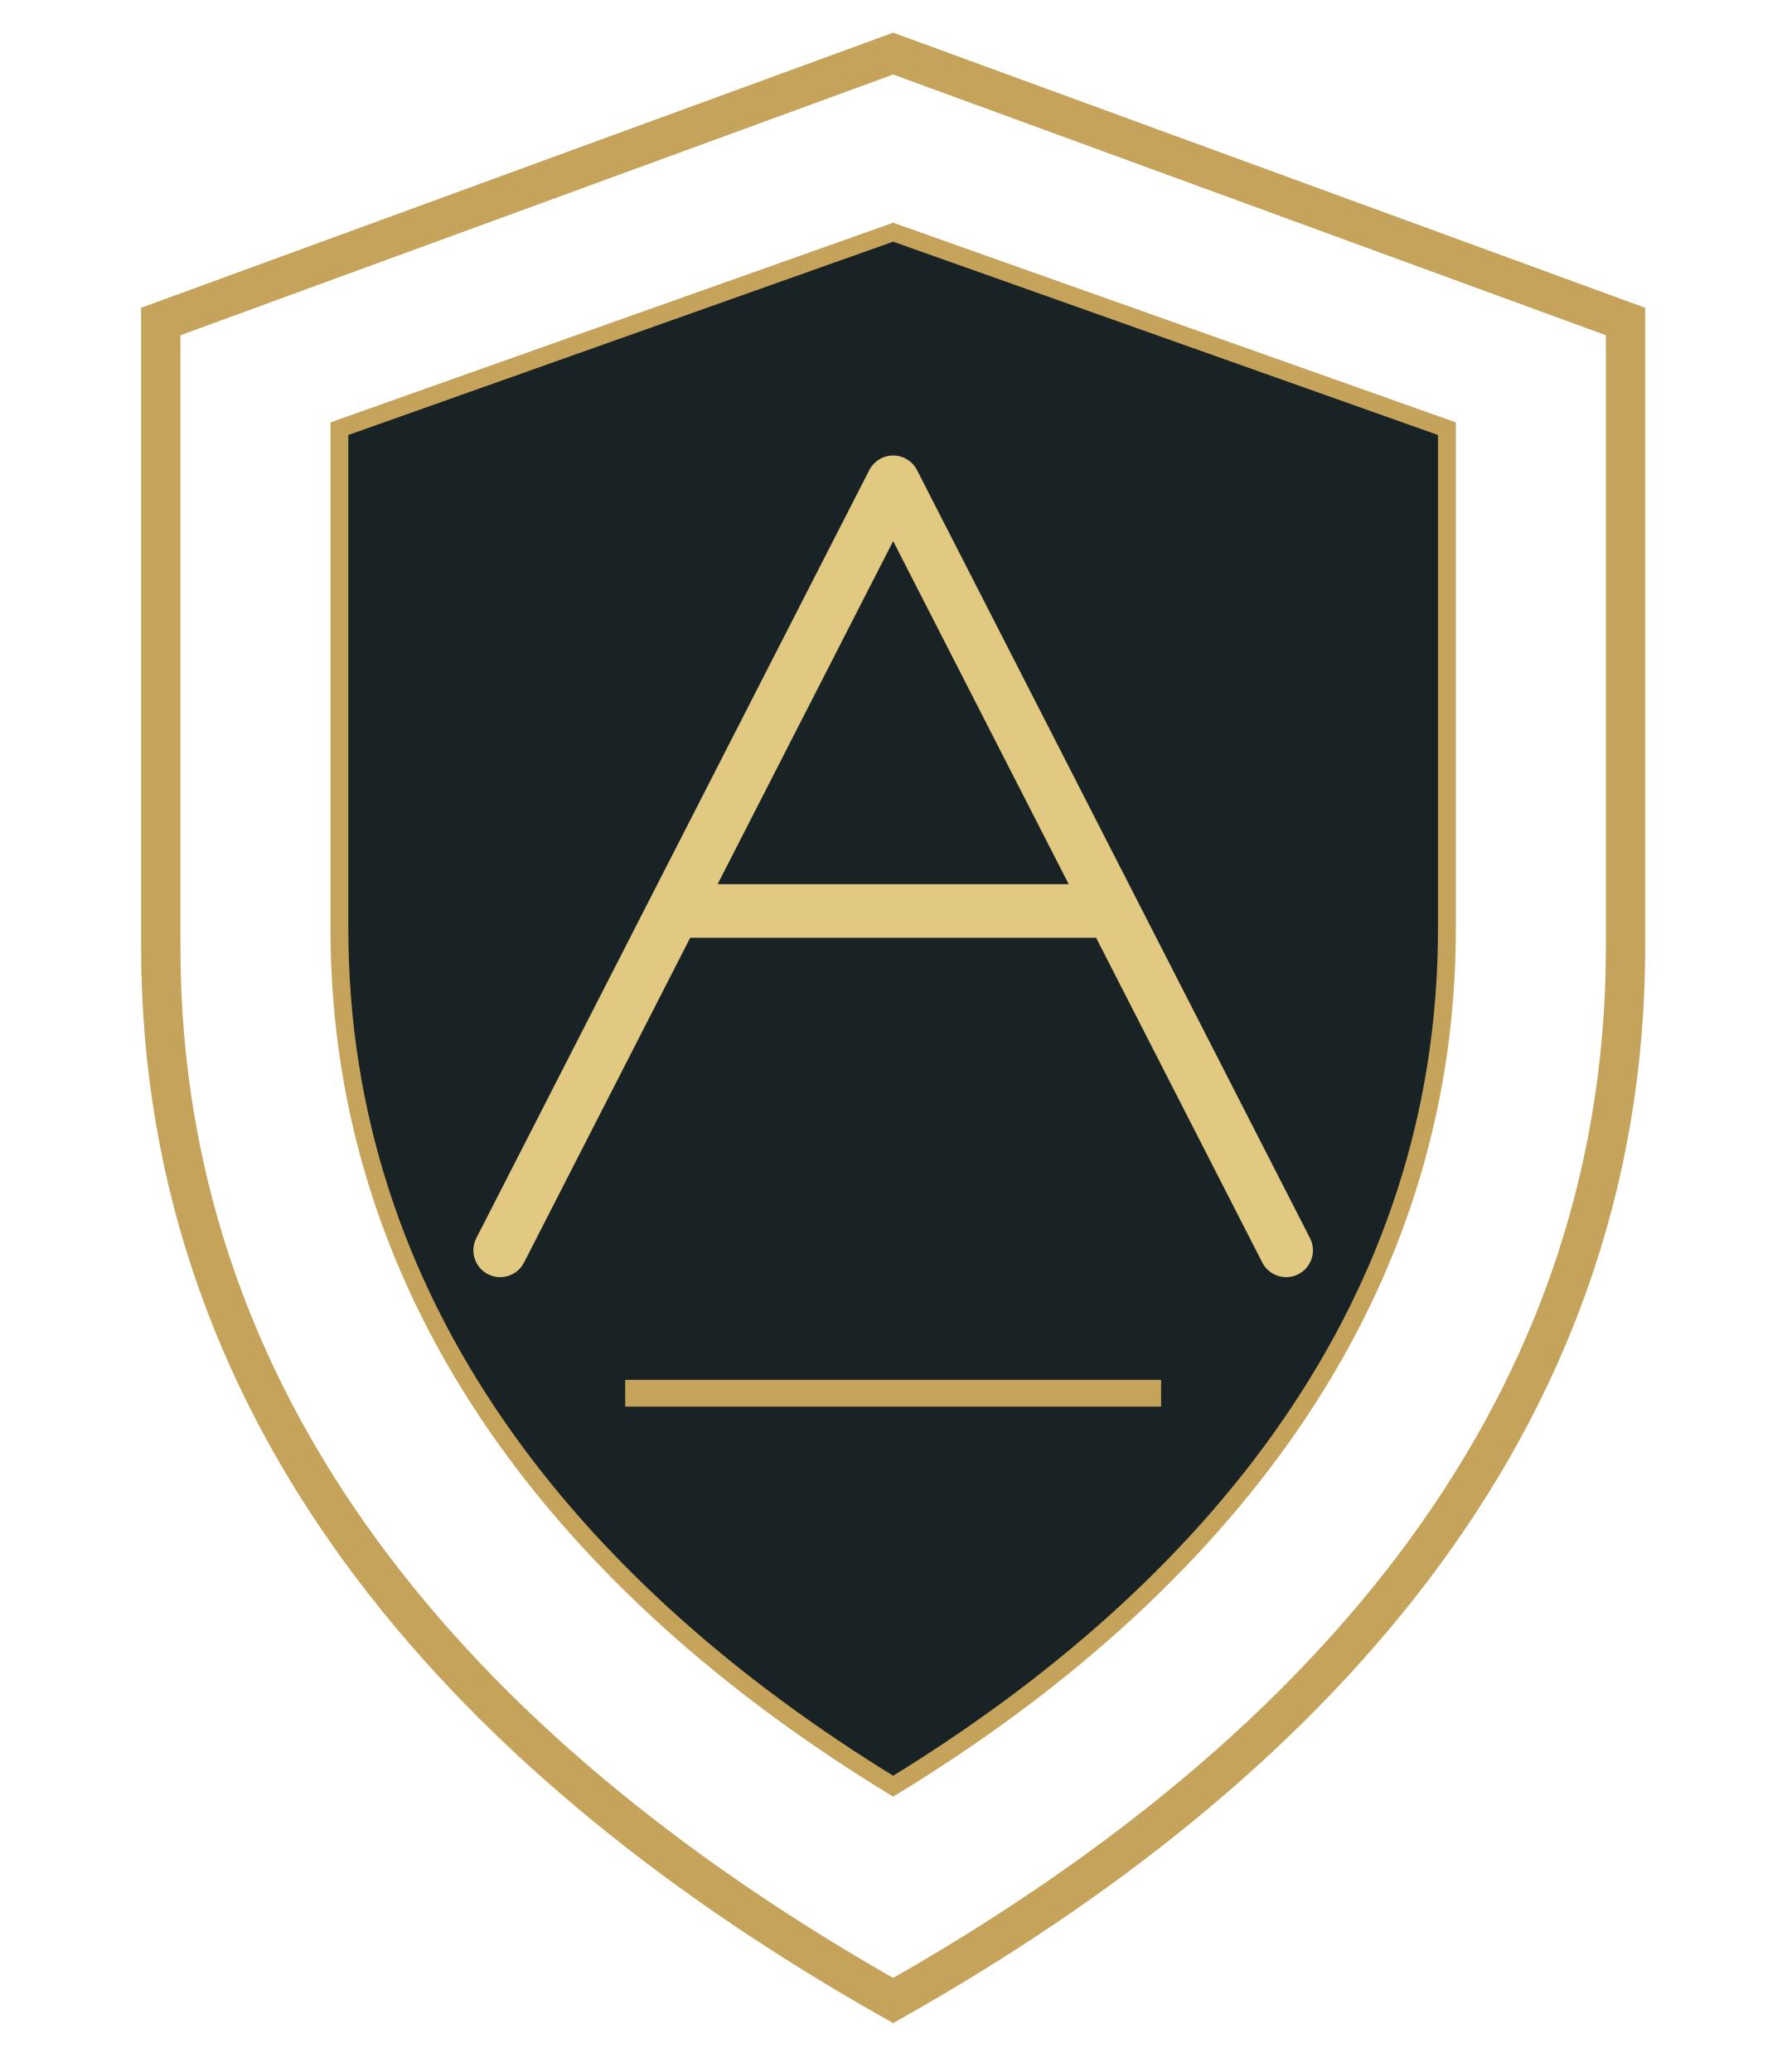
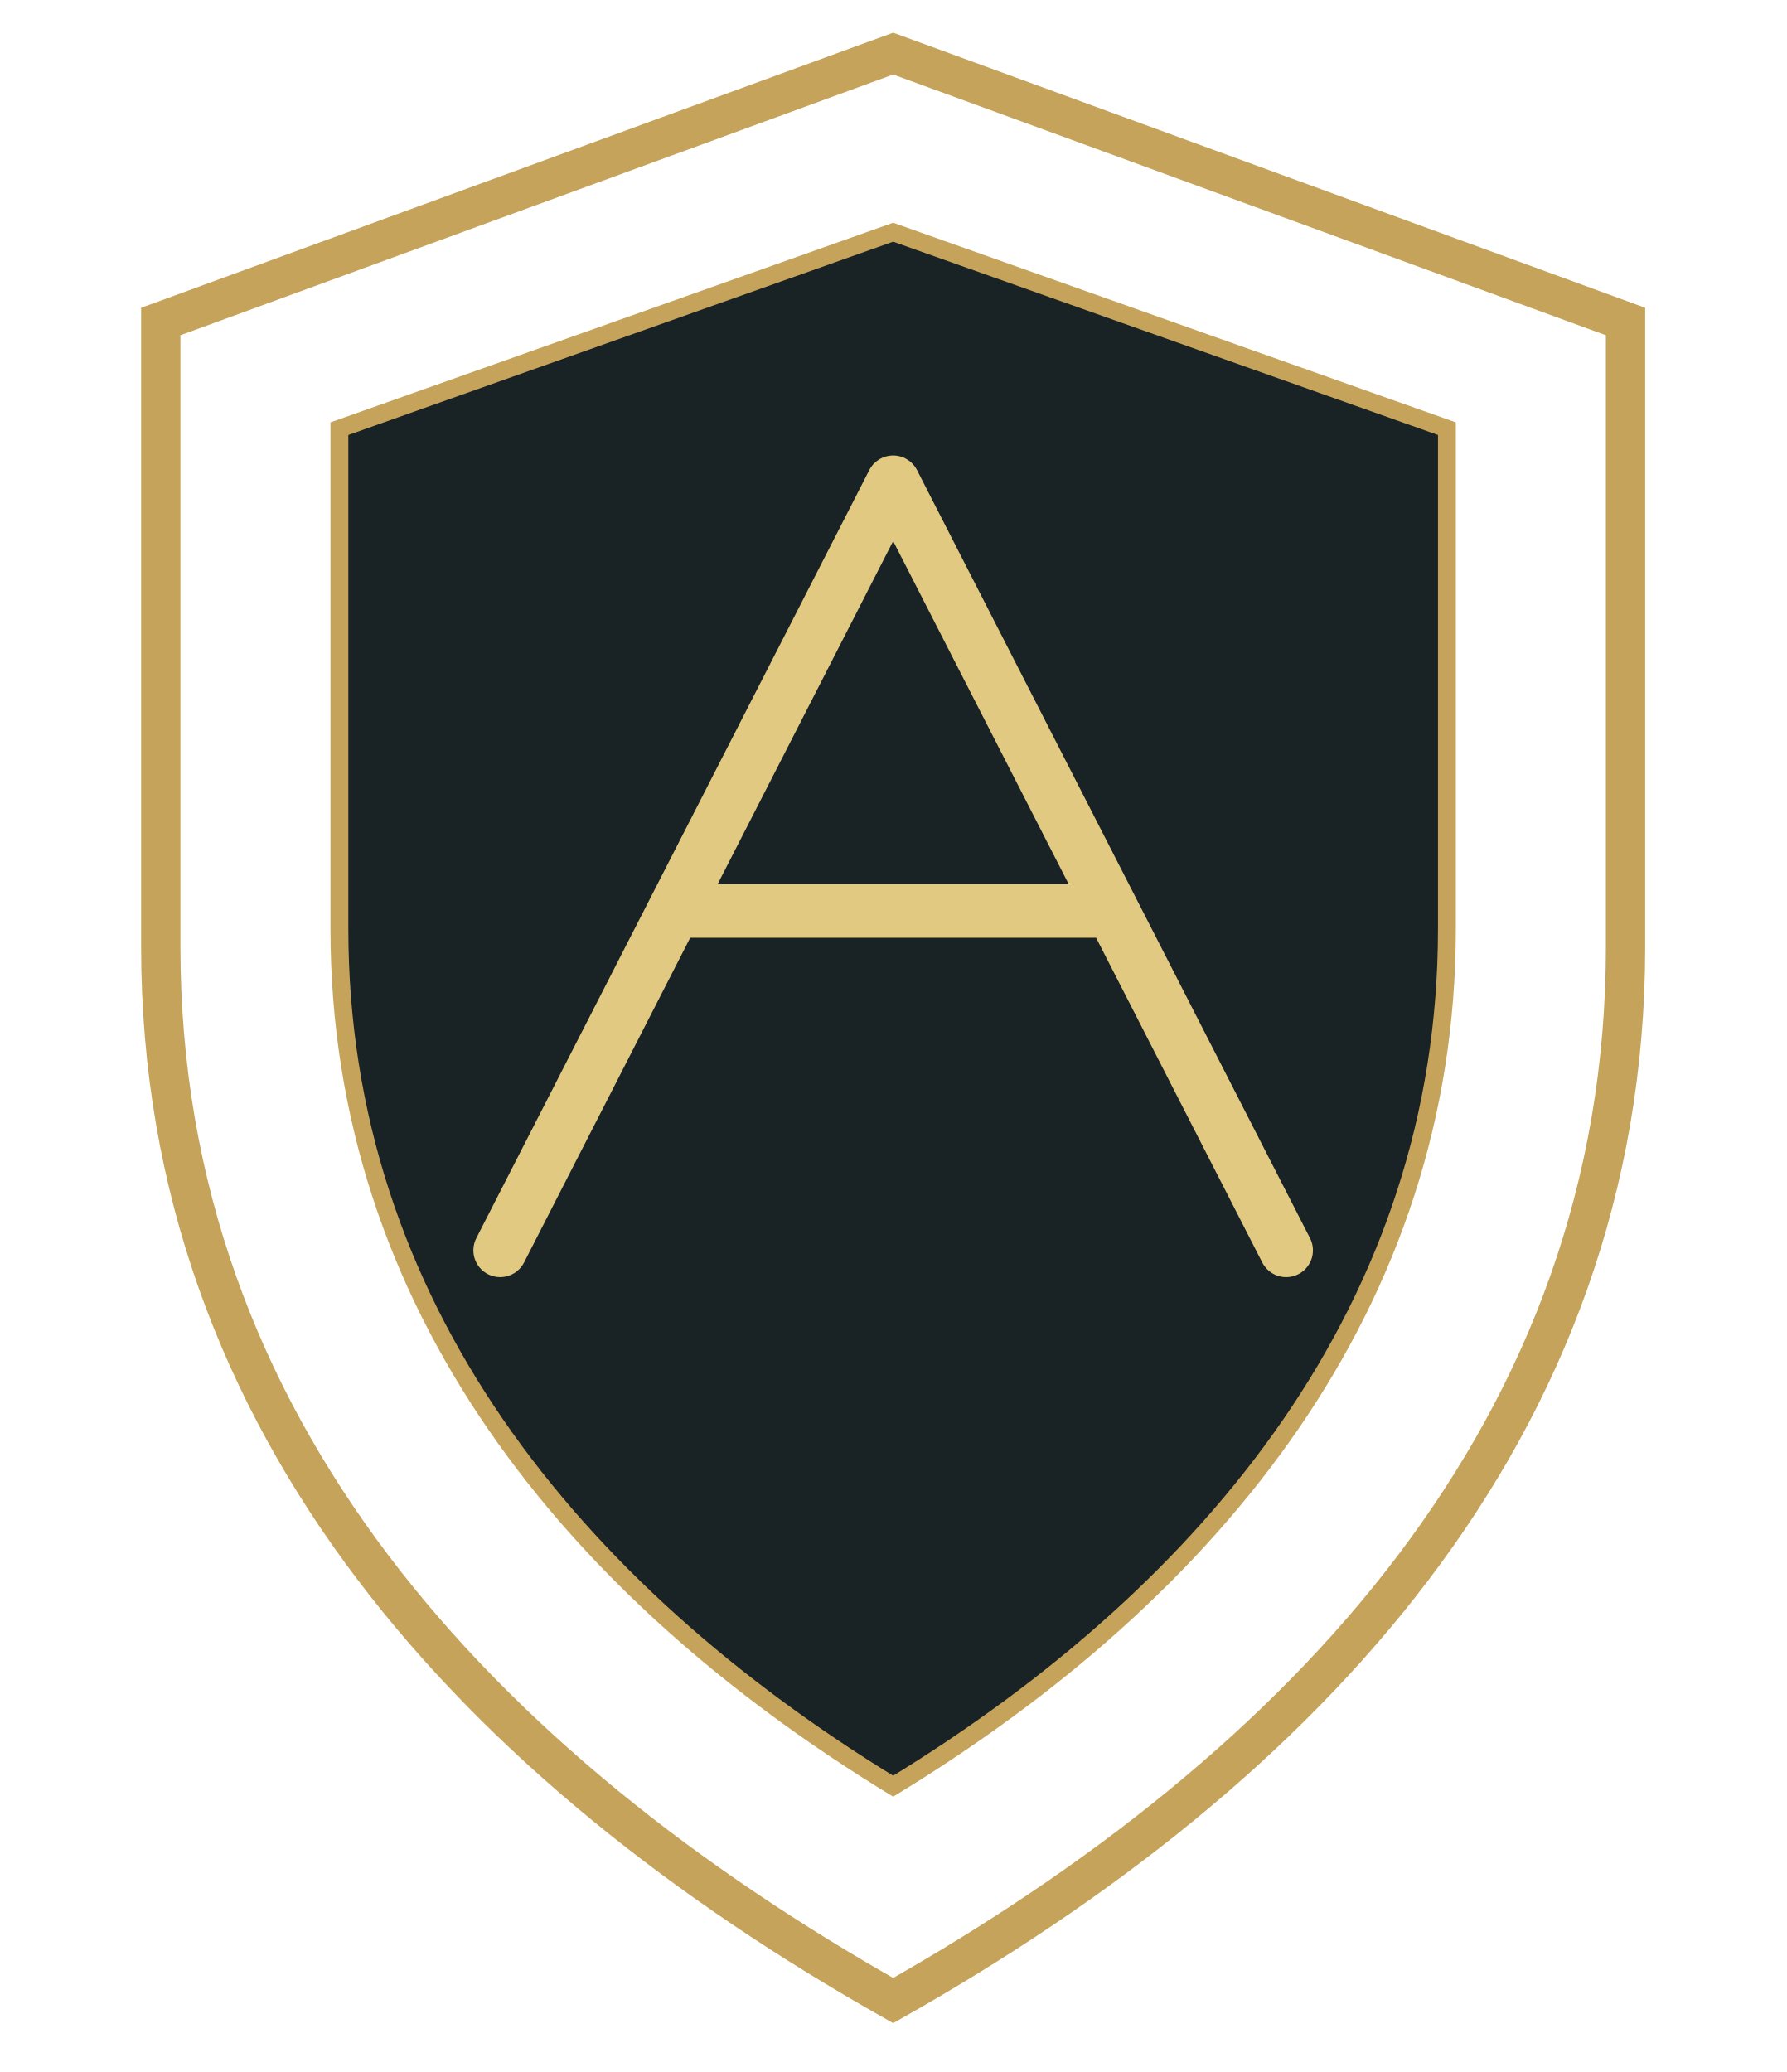
<svg xmlns="http://www.w3.org/2000/svg" viewBox="0 0 100 116">
  <path d="M50 3 91 18v35c0 27-18 46-41 59C27 99 9 80 9 53V18L50 3Z" fill="none" stroke="#c6a35a" stroke-width="2.2" />
  <path d="M50 13 81 24v28c0 21-13 37-31 48C32 89 19 73 19 52V24l31-11Z" fill="#192225" stroke="#c6a35a" />
  <path d="m28 70 22-43 22 43M38 51h24" fill="none" stroke="#e1c982" stroke-width="3" stroke-linecap="round" stroke-linejoin="round" />
-   <path d="M35 78h30" stroke="#c6a35a" stroke-width="1.5" />
</svg>
